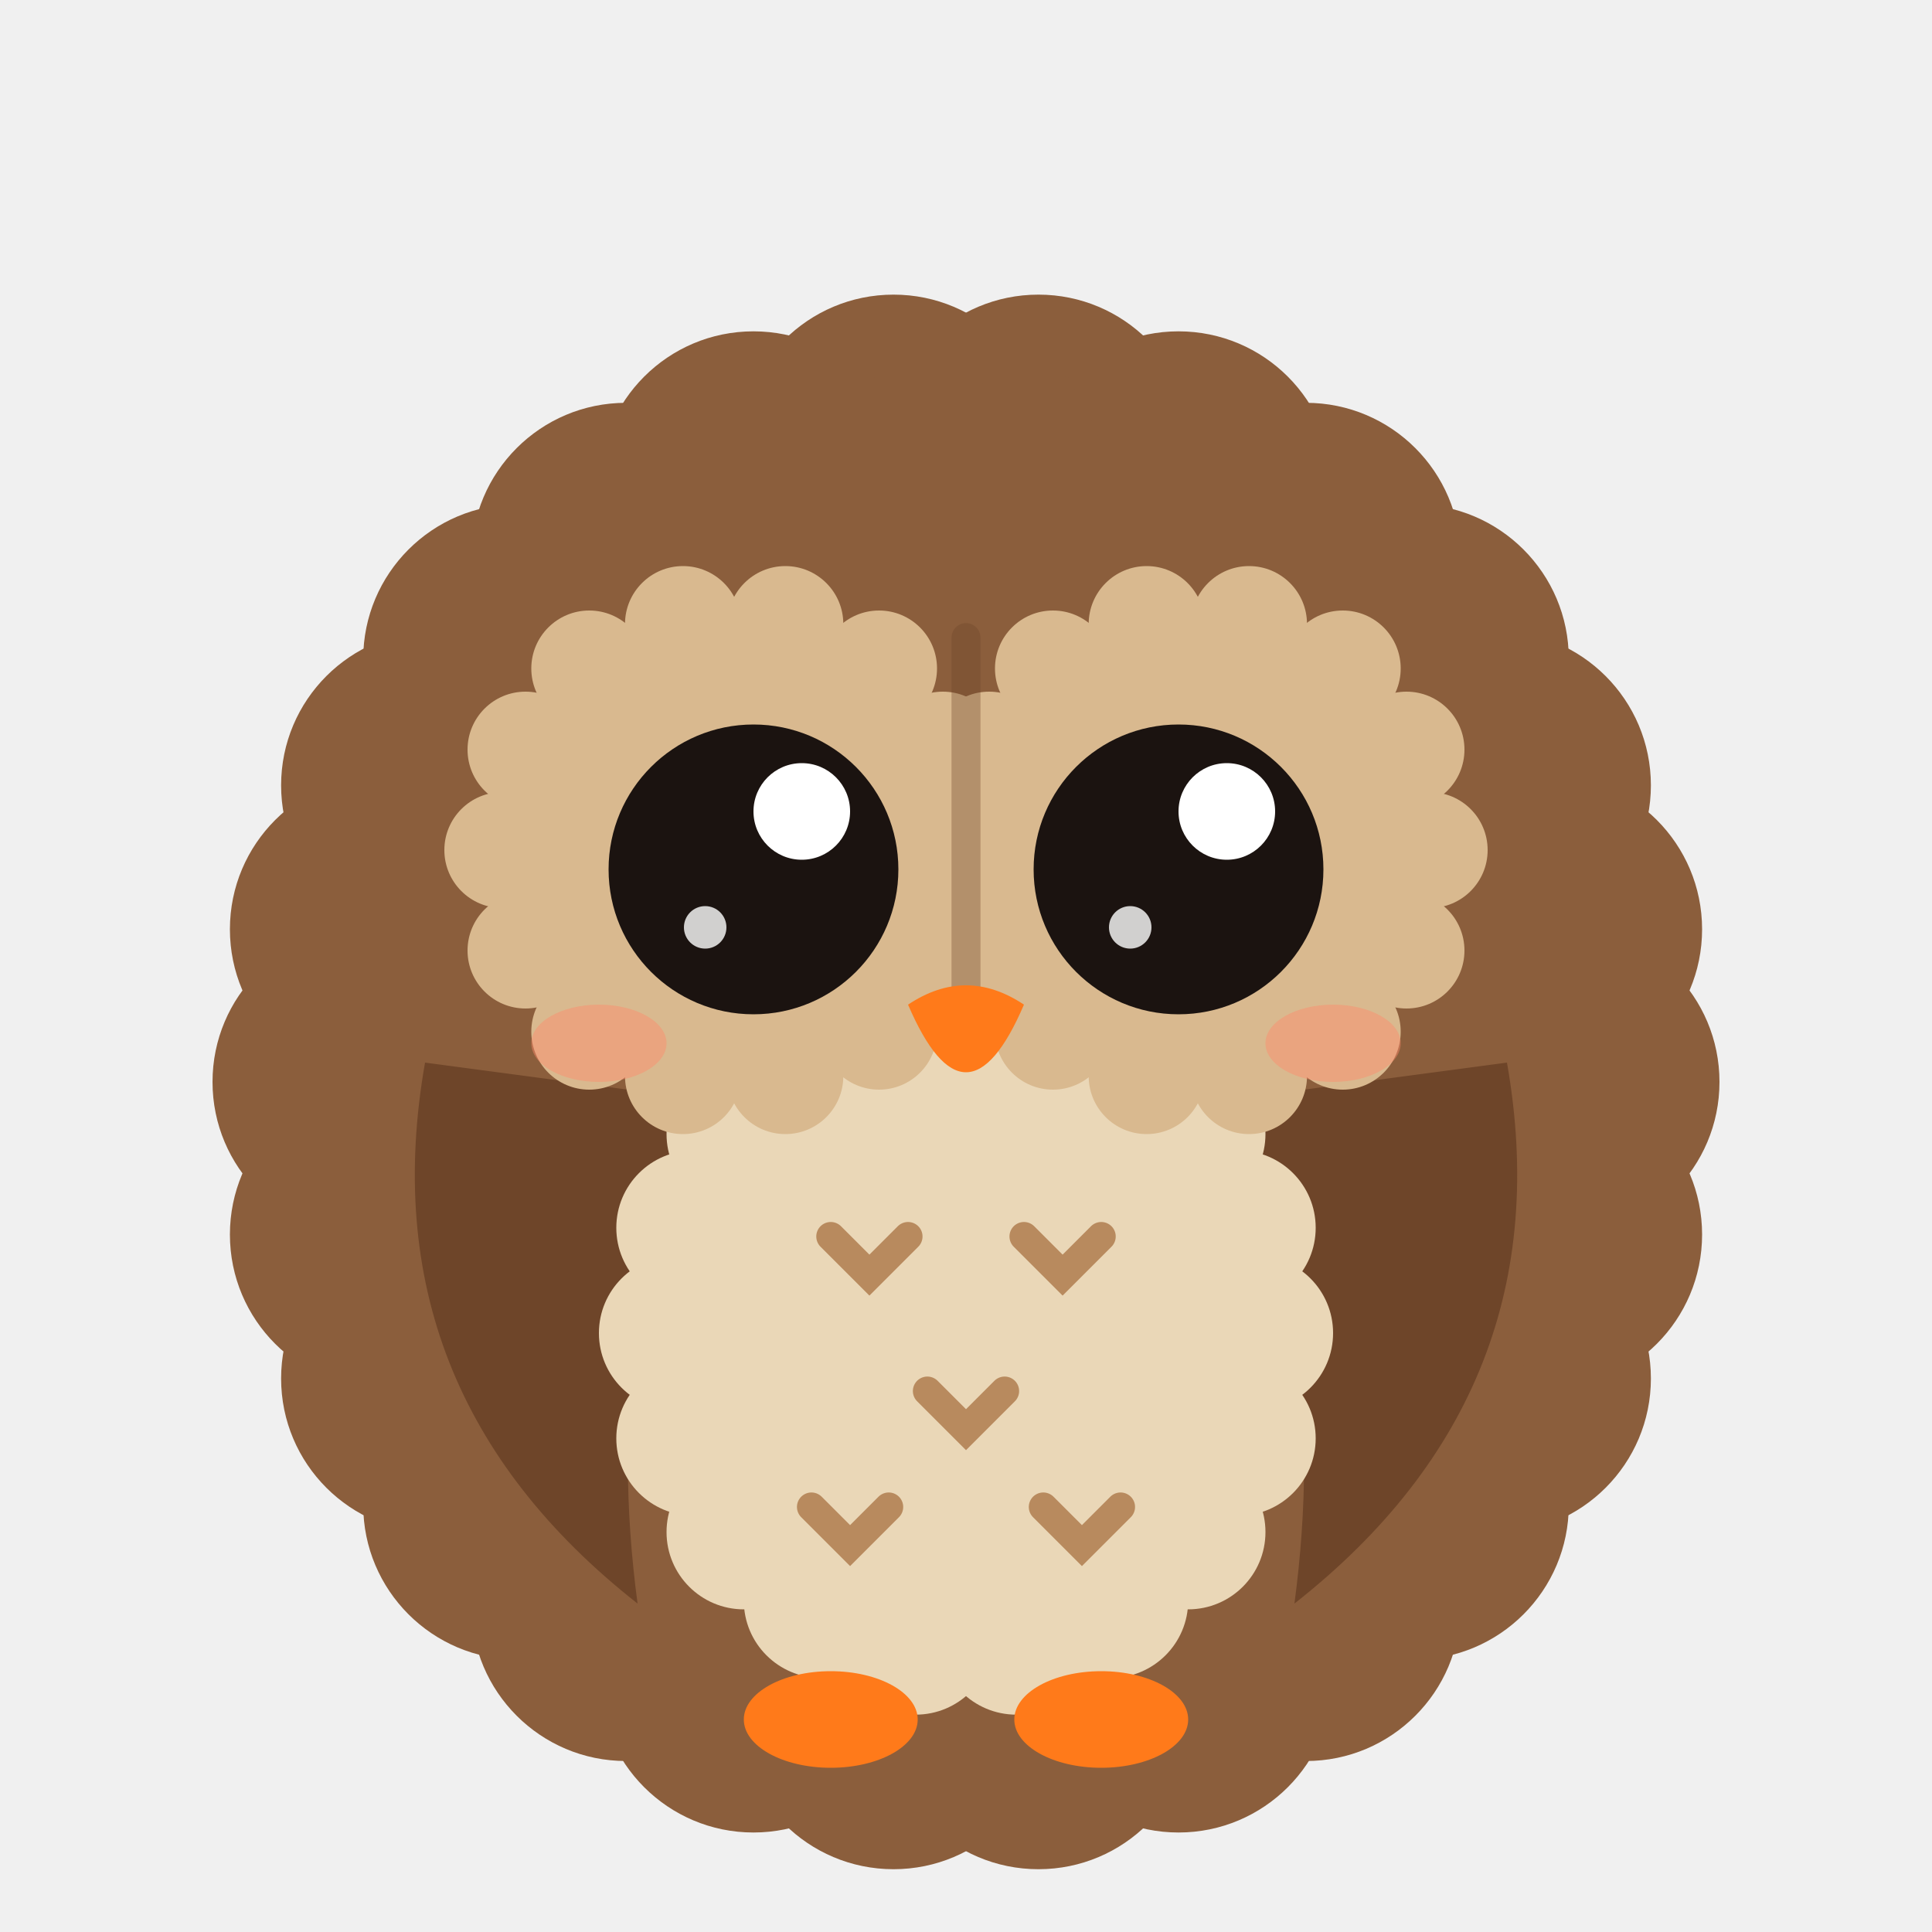
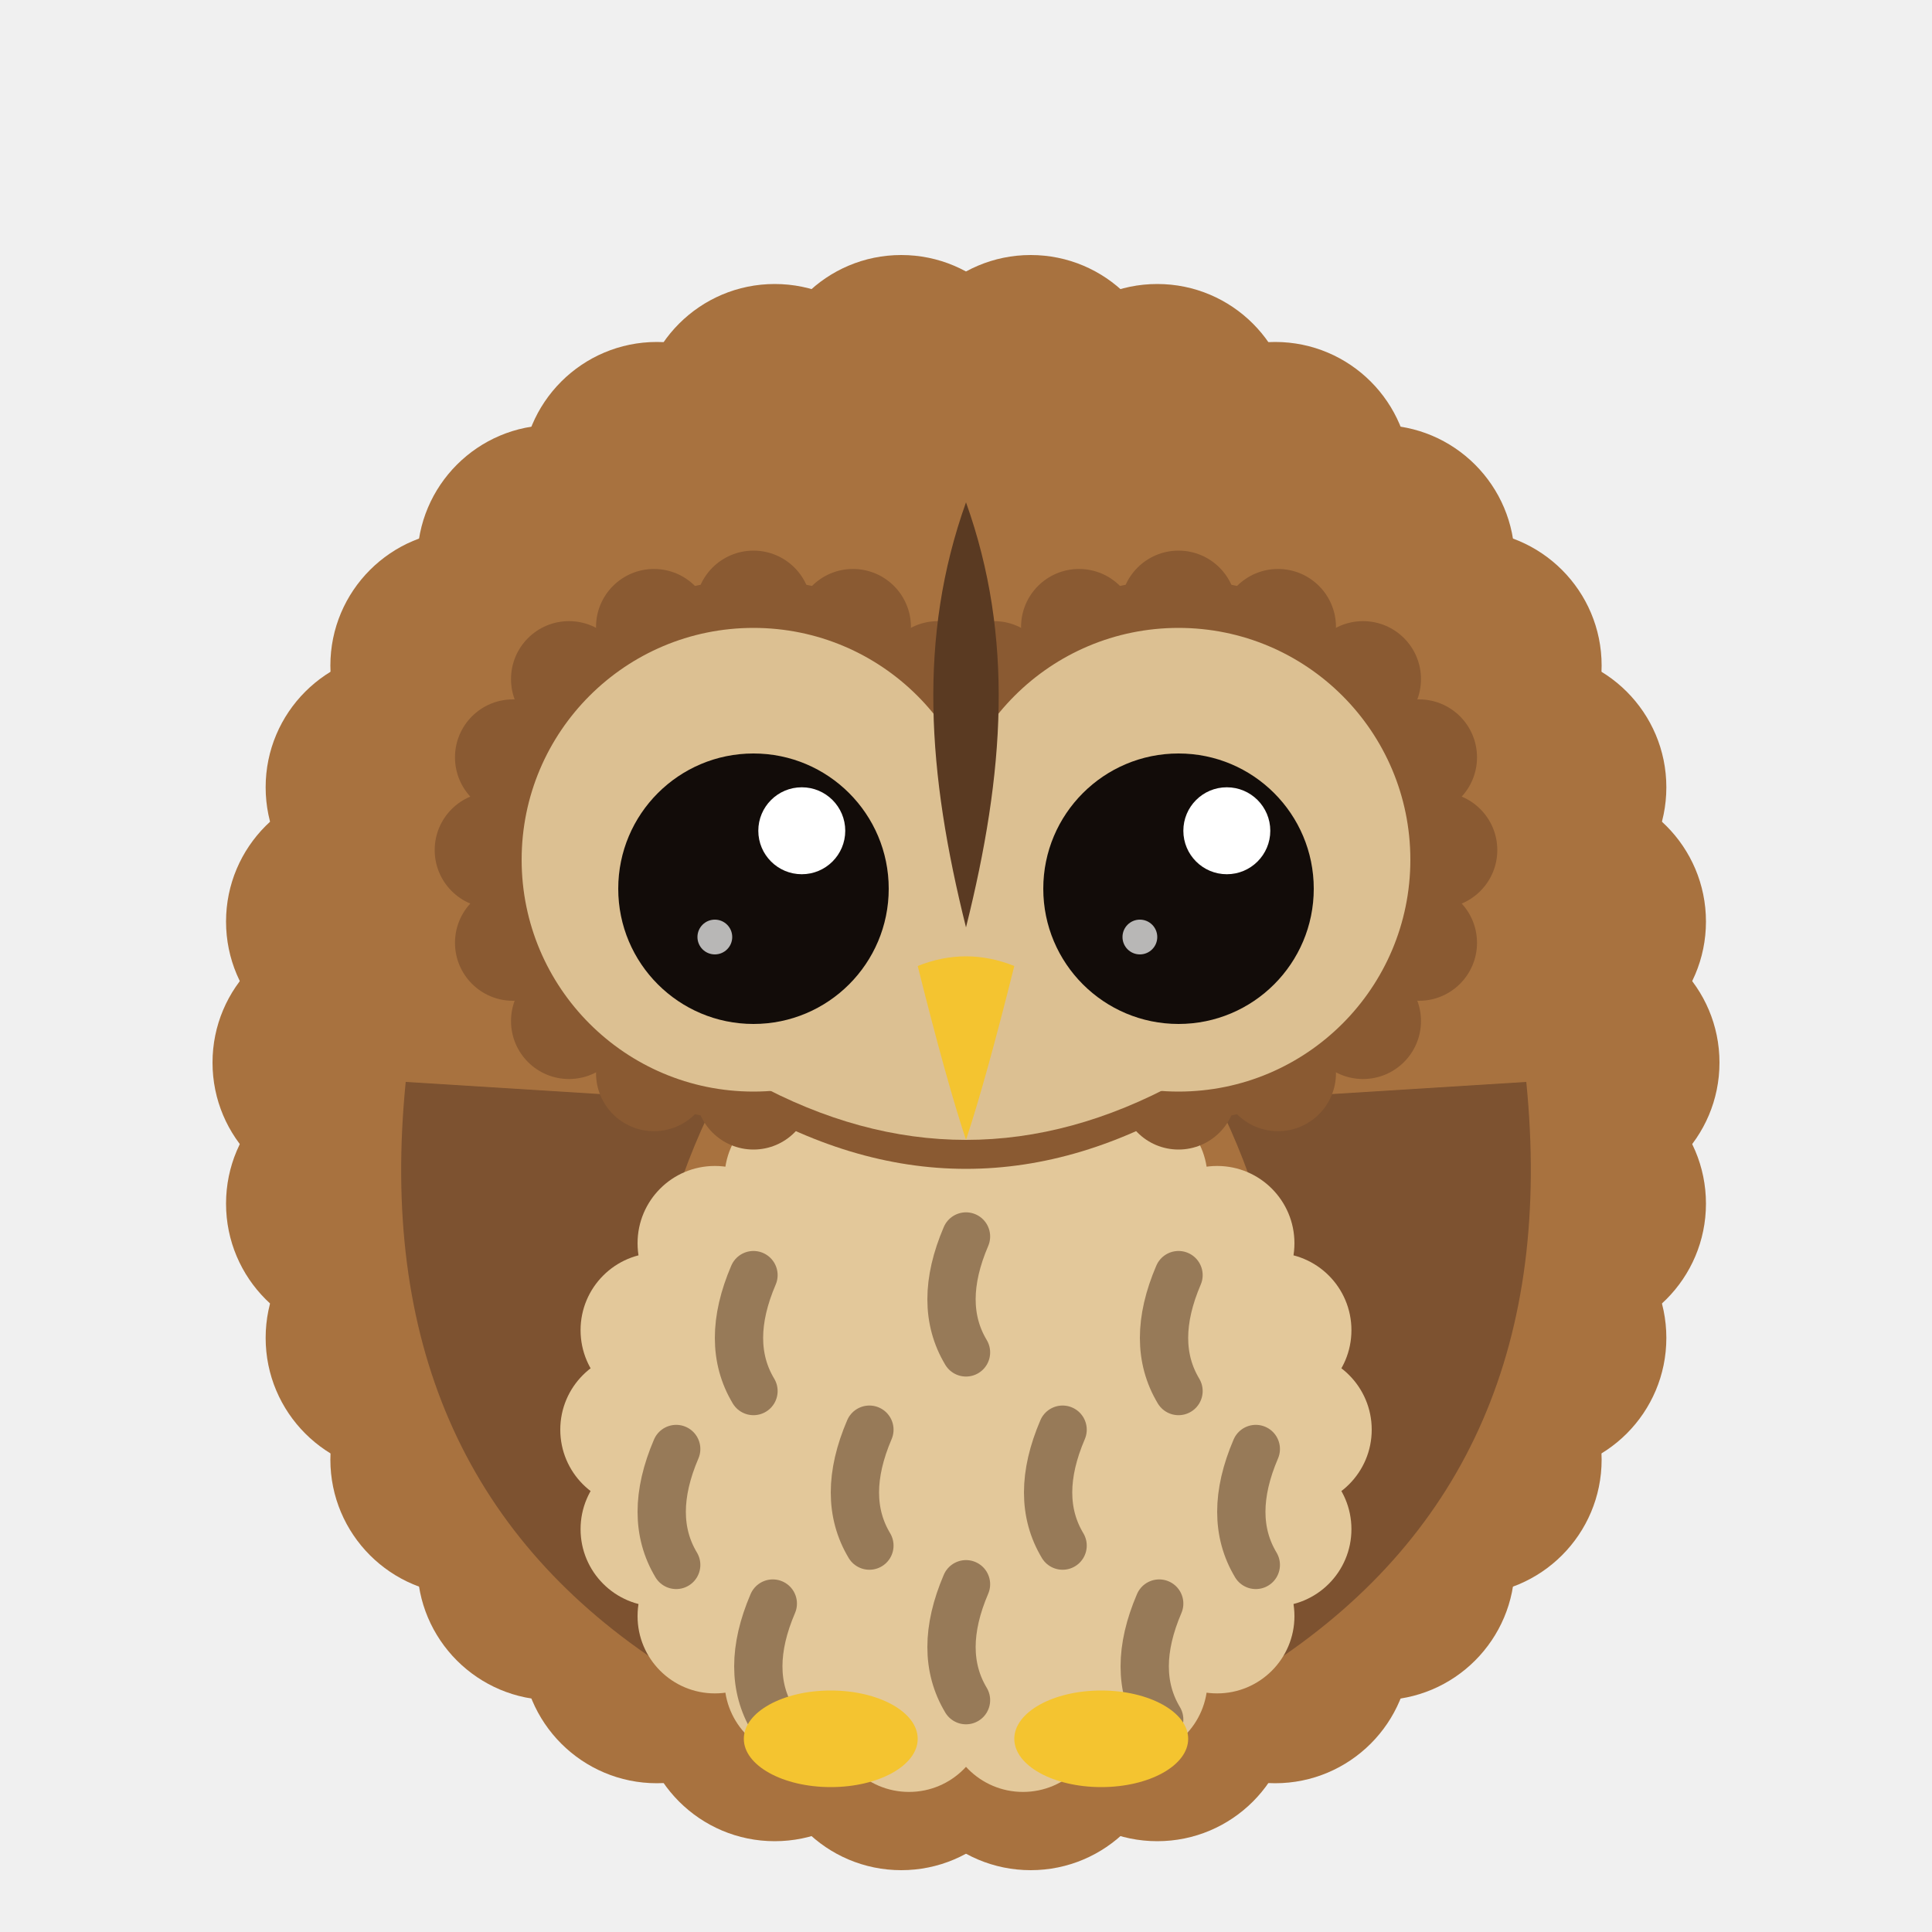
<svg xmlns="http://www.w3.org/2000/svg" viewBox="0 0 200 200">
-   <g>
-     <circle cx="162.0" cy="112.0" r="16" fill="#8b5e3c" />
-     <circle cx="160.2" cy="127.8" r="16" fill="#8b5e3c" />
-     <circle cx="154.9" cy="142.7" r="16" fill="#8b5e3c" />
-     <circle cx="146.4" cy="155.8" r="16" fill="#8b5e3c" />
-     <circle cx="135.2" cy="166.3" r="16" fill="#8b5e3c" />
-     <circle cx="122.0" cy="173.7" r="16" fill="#8b5e3c" />
-     <circle cx="107.5" cy="177.5" r="16" fill="#8b5e3c" />
-     <circle cx="92.5" cy="177.5" r="16" fill="#8b5e3c" />
-     <circle cx="78.0" cy="173.7" r="16" fill="#8b5e3c" />
-     <circle cx="64.8" cy="166.3" r="16" fill="#8b5e3c" />
-     <circle cx="53.6" cy="155.8" r="16" fill="#8b5e3c" />
-     <circle cx="45.1" cy="142.7" r="16" fill="#8b5e3c" />
-     <circle cx="39.8" cy="127.8" r="16" fill="#8b5e3c" />
-     <circle cx="38.0" cy="112.0" r="16" fill="#8b5e3c" />
-     <circle cx="39.8" cy="96.2" r="16" fill="#8b5e3c" />
-     <circle cx="45.1" cy="81.3" r="16" fill="#8b5e3c" />
-     <circle cx="53.6" cy="68.2" r="16" fill="#8b5e3c" />
-     <circle cx="64.8" cy="57.7" r="16" fill="#8b5e3c" />
-     <circle cx="78.0" cy="50.3" r="16" fill="#8b5e3c" />
-     <circle cx="92.5" cy="46.5" r="16" fill="#8b5e3c" />
-     <circle cx="107.5" cy="46.5" r="16" fill="#8b5e3c" />
-     <circle cx="122.0" cy="50.3" r="16" fill="#8b5e3c" />
-     <circle cx="135.2" cy="57.7" r="16" fill="#8b5e3c" />
-     <circle cx="146.4" cy="68.2" r="16" fill="#8b5e3c" />
-     <circle cx="154.9" cy="81.3" r="16" fill="#8b5e3c" />
-     <circle cx="160.2" cy="96.2" r="16" fill="#8b5e3c" />
-     <ellipse cx="100" cy="112" rx="64" ry="68" fill="#8b5e3c" />
-     <path d="M86 46 q6 -14 14 -4 q8 -12 14 4" fill="#8b5e3c" />
-     <path d="M44 110 q-6 34 22 56 q-4 -30 8 -52z" fill="#6e4529" />
-     <path d="M156 110 q6 34 -22 56 q4 -30 -8 -52z" fill="#6e4529" />
-     <circle cx="130.0" cy="138.0" r="8" fill="#ead7b7" />
-     <circle cx="128.2" cy="148.9" r="8" fill="#ead7b7" />
-     <circle cx="123.0" cy="158.6" r="8" fill="#ead7b7" />
-     <circle cx="115.0" cy="165.7" r="8" fill="#ead7b7" />
-     <circle cx="105.2" cy="169.5" r="8" fill="#ead7b7" />
-     <circle cx="94.8" cy="169.5" r="8" fill="#ead7b7" />
-     <circle cx="85.0" cy="165.7" r="8" fill="#ead7b7" />
-     <circle cx="77.0" cy="158.6" r="8" fill="#ead7b7" />
-     <circle cx="71.8" cy="148.9" r="8" fill="#ead7b7" />
-     <circle cx="70.0" cy="138.0" r="8" fill="#ead7b7" />
-     <circle cx="71.8" cy="127.1" r="8" fill="#ead7b7" />
-     <circle cx="77.0" cy="117.4" r="8" fill="#ead7b7" />
-     <circle cx="85.0" cy="110.3" r="8" fill="#ead7b7" />
-     <circle cx="94.8" cy="106.5" r="8" fill="#ead7b7" />
-     <circle cx="105.2" cy="106.5" r="8" fill="#ead7b7" />
-     <circle cx="115.0" cy="110.3" r="8" fill="#ead7b7" />
-     <circle cx="123.0" cy="117.4" r="8" fill="#ead7b7" />
-     <circle cx="128.2" cy="127.1" r="8" fill="#ead7b7" />
-     <ellipse cx="100" cy="138" rx="32" ry="34" fill="#ead7b7" />
-     <g stroke="#b88a5e" stroke-width="3" stroke-linecap="round" fill="none">
-       <path d="M86 128 l4 4 l4 -4" />
-       <path d="M106 128 l4 4 l4 -4" />
-       <path d="M96 144 l4 4 l4 -4" />
-       <path d="M84 156 l4 4 l4 -4" />
-       <path d="M108 156 l4 4 l4 -4" />
-     </g>
-     <circle cx="100.0" cy="88.0" r="6" fill="#d9b98f" />
-     <circle cx="97.6" cy="98.4" r="6" fill="#d9b98f" />
-     <circle cx="91.0" cy="106.8" r="6" fill="#d9b98f" />
-     <circle cx="81.3" cy="111.4" r="6" fill="#d9b98f" />
-     <circle cx="70.7" cy="111.4" r="6" fill="#d9b98f" />
-     <circle cx="61.0" cy="106.8" r="6" fill="#d9b98f" />
-     <circle cx="54.4" cy="98.4" r="6" fill="#d9b98f" />
-     <circle cx="52.0" cy="88.0" r="6" fill="#d9b98f" />
-     <circle cx="54.4" cy="77.6" r="6" fill="#d9b98f" />
-     <circle cx="61.0" cy="69.2" r="6" fill="#d9b98f" />
-     <circle cx="70.7" cy="64.6" r="6" fill="#d9b98f" />
-     <circle cx="81.3" cy="64.6" r="6" fill="#d9b98f" />
-     <circle cx="91.0" cy="69.2" r="6" fill="#d9b98f" />
-     <circle cx="97.6" cy="77.6" r="6" fill="#d9b98f" />
-     <circle cx="148.0" cy="88.0" r="6" fill="#d9b98f" />
-     <circle cx="145.6" cy="98.4" r="6" fill="#d9b98f" />
-     <circle cx="139.0" cy="106.8" r="6" fill="#d9b98f" />
-     <circle cx="129.3" cy="111.4" r="6" fill="#d9b98f" />
-     <circle cx="118.7" cy="111.4" r="6" fill="#d9b98f" />
-     <circle cx="109.0" cy="106.8" r="6" fill="#d9b98f" />
-     <circle cx="102.4" cy="98.4" r="6" fill="#d9b98f" />
-     <circle cx="100.0" cy="88.0" r="6" fill="#d9b98f" />
-     <circle cx="102.4" cy="77.6" r="6" fill="#d9b98f" />
-     <circle cx="109.0" cy="69.2" r="6" fill="#d9b98f" />
-     <circle cx="118.7" cy="64.6" r="6" fill="#d9b98f" />
-     <circle cx="129.3" cy="64.6" r="6" fill="#d9b98f" />
-     <circle cx="139.0" cy="69.2" r="6" fill="#d9b98f" />
-     <circle cx="145.6" cy="77.6" r="6" fill="#d9b98f" />
-     <circle cx="76" cy="88" r="26" fill="#d9b98f" />
-     <circle cx="124" cy="88" r="26" fill="#d9b98f" />
-     <path d="M100 66 v40" stroke="#6e4529" stroke-width="3" stroke-linecap="round" opacity=".35" />
-     <circle cx="78" cy="90" r="15" fill="#1b1310" />
-     <circle cx="122" cy="90" r="15" fill="#1b1310" />
-     <circle cx="83" cy="84" r="5" fill="#fff" />
-     <circle cx="127" cy="84" r="5" fill="#fff" />
-     <circle cx="73" cy="96" r="2.2" fill="#fff" opacity=".8" />
-     <circle cx="117" cy="96" r="2.2" fill="#fff" opacity=".8" />
-     <ellipse cx="62" cy="108" rx="7" ry="4" fill="#ff8a6a" opacity=".45" />
-     <ellipse cx="138" cy="108" rx="7" ry="4" fill="#ff8a6a" opacity=".45" />
-     <path d="M94 104 q6 14 12 0 q-6 -4 -12 0z" fill="#ff7a1a" />
-     <g fill="#ff7a1a">
-       <ellipse cx="86" cy="178" rx="9" ry="5" />
-       <ellipse cx="114" cy="178" rx="9" ry="5" />
-     </g>
+   <circle cx="164.0" cy="110.0" r="14" fill="#a8723f" />
+   <circle cx="162.6" cy="124.6" r="14" fill="#a8723f" />
+   <circle cx="158.5" cy="138.5" r="14" fill="#a8723f" />
+   <circle cx="151.8" cy="151.1" r="14" fill="#a8723f" />
+   <circle cx="142.8" cy="162.0" r="14" fill="#a8723f" />
+   <circle cx="132.0" cy="170.6" r="14" fill="#a8723f" />
+   <circle cx="119.8" cy="176.6" r="14" fill="#a8723f" />
+   <circle cx="106.7" cy="179.6" r="14" fill="#a8723f" />
+   <circle cx="93.3" cy="179.6" r="14" fill="#a8723f" />
+   <circle cx="80.2" cy="176.6" r="14" fill="#a8723f" />
+   <circle cx="68.0" cy="170.6" r="14" fill="#a8723f" />
+   <circle cx="57.2" cy="162.0" r="14" fill="#a8723f" />
+   <circle cx="48.2" cy="151.1" r="14" fill="#a8723f" />
+   <circle cx="41.5" cy="138.5" r="14" fill="#a8723f" />
+   <circle cx="37.4" cy="124.6" r="14" fill="#a8723f" />
+   <circle cx="36.0" cy="110.0" r="14" fill="#a8723f" />
+   <circle cx="37.4" cy="95.4" r="14" fill="#a8723f" />
+   <circle cx="41.5" cy="81.5" r="14" fill="#a8723f" />
+   <circle cx="48.2" cy="68.9" r="14" fill="#a8723f" />
+   <circle cx="57.2" cy="58.0" r="14" fill="#a8723f" />
+   <circle cx="68.0" cy="49.4" r="14" fill="#a8723f" />
+   <circle cx="80.2" cy="43.4" r="14" fill="#a8723f" />
+   <circle cx="93.3" cy="40.4" r="14" fill="#a8723f" />
+   <circle cx="106.7" cy="40.4" r="14" fill="#a8723f" />
+   <circle cx="119.8" cy="43.4" r="14" fill="#a8723f" />
+   <circle cx="132.0" cy="49.4" r="14" fill="#a8723f" />
+   <circle cx="142.8" cy="58.0" r="14" fill="#a8723f" />
+   <circle cx="151.8" cy="68.9" r="14" fill="#a8723f" />
+   <circle cx="158.5" cy="81.5" r="14" fill="#a8723f" />
+   <circle cx="162.6" cy="95.4" r="14" fill="#a8723f" />
+   <ellipse cx="100" cy="110" rx="66" ry="72" fill="#a8723f" />
+   <path d="M42 112 q-4 40 26 60 q-6 -34 6 -58z" fill="#7d5230" />
+   <path d="M158 112 q4 40 -26 60 q6 -34 -6 -58z" fill="#7d5230" />
+   <circle cx="134.0" cy="148.0" r="8" fill="#e3c89a" />
+   <circle cx="131.9" cy="158.3" r="8" fill="#e3c89a" />
+   <circle cx="126.0" cy="167.3" r="8" fill="#e3c89a" />
+   <circle cx="117.0" cy="174.0" r="8" fill="#e3c89a" />
+   <circle cx="105.9" cy="177.5" r="8" fill="#e3c89a" />
+   <circle cx="94.1" cy="177.5" r="8" fill="#e3c89a" />
+   <circle cx="83.0" cy="174.0" r="8" fill="#e3c89a" />
+   <circle cx="74.0" cy="167.3" r="8" fill="#e3c89a" />
+   <circle cx="68.1" cy="158.3" r="8" fill="#e3c89a" />
+   <circle cx="66.0" cy="148.0" r="8" fill="#e3c89a" />
+   <circle cx="68.1" cy="137.7" r="8" fill="#e3c89a" />
+   <circle cx="74.0" cy="128.7" r="8" fill="#e3c89a" />
+   <circle cx="83.0" cy="122.0" r="8" fill="#e3c89a" />
+   <circle cx="94.1" cy="118.5" r="8" fill="#e3c89a" />
+   <circle cx="105.9" cy="118.5" r="8" fill="#e3c89a" />
+   <circle cx="117.0" cy="122.0" r="8" fill="#e3c89a" />
+   <circle cx="126.0" cy="128.7" r="8" fill="#e3c89a" />
+   <circle cx="131.9" cy="137.7" r="8" fill="#e3c89a" />
+   <ellipse cx="100" cy="148" rx="36" ry="32" fill="#e3c89a" />
+   <path d="M78 132 q-3 7 0 12" stroke="#5a3a22" stroke-width="5" stroke-linecap="round" fill="none" opacity=".55" />
+   <path d="M100 128 q-3 7 0 12" stroke="#5a3a22" stroke-width="5" stroke-linecap="round" fill="none" opacity=".55" />
+   <path d="M122 132 q-3 7 0 12" stroke="#5a3a22" stroke-width="5" stroke-linecap="round" fill="none" opacity=".55" />
+   <path d="M70 150 q-3 7 0 12" stroke="#5a3a22" stroke-width="5" stroke-linecap="round" fill="none" opacity=".55" />
+   <path d="M90 148 q-3 7 0 12" stroke="#5a3a22" stroke-width="5" stroke-linecap="round" fill="none" opacity=".55" />
+   <path d="M110 148 q-3 7 0 12" stroke="#5a3a22" stroke-width="5" stroke-linecap="round" fill="none" opacity=".55" />
+   <path d="M130 150 q-3 7 0 12" stroke="#5a3a22" stroke-width="5" stroke-linecap="round" fill="none" opacity=".55" />
+   <path d="M80 166 q-3 7 0 12" stroke="#5a3a22" stroke-width="5" stroke-linecap="round" fill="none" opacity=".55" />
+   <path d="M100 164 q-3 7 0 12" stroke="#5a3a22" stroke-width="5" stroke-linecap="round" fill="none" opacity=".55" />
+   <path d="M120 166 q-3 7 0 12" stroke="#5a3a22" stroke-width="5" stroke-linecap="round" fill="none" opacity=".55" />
+   <circle cx="105.0" cy="88.0" r="6" fill="#8a5a32" />
+   <circle cx="102.9" cy="97.6" r="6" fill="#8a5a32" />
+   <circle cx="97.1" cy="105.7" r="6" fill="#8a5a32" />
+   <circle cx="88.3" cy="111.1" r="6" fill="#8a5a32" />
+   <circle cx="78.0" cy="113.0" r="6" fill="#8a5a32" />
+   <circle cx="67.7" cy="111.1" r="6" fill="#8a5a32" />
+   <circle cx="58.9" cy="105.7" r="6" fill="#8a5a32" />
+   <circle cx="53.1" cy="97.6" r="6" fill="#8a5a32" />
+   <circle cx="51.0" cy="88.0" r="6" fill="#8a5a32" />
+   <circle cx="53.1" cy="78.4" r="6" fill="#8a5a32" />
+   <circle cx="58.9" cy="70.3" r="6" fill="#8a5a32" />
+   <circle cx="67.7" cy="64.9" r="6" fill="#8a5a32" />
+   <circle cx="78.0" cy="63.0" r="6" fill="#8a5a32" />
+   <circle cx="88.3" cy="64.9" r="6" fill="#8a5a32" />
+   <circle cx="97.1" cy="70.3" r="6" fill="#8a5a32" />
+   <circle cx="102.9" cy="78.4" r="6" fill="#8a5a32" />
+   <circle cx="149.0" cy="88.0" r="6" fill="#8a5a32" />
+   <circle cx="146.9" cy="97.6" r="6" fill="#8a5a32" />
+   <circle cx="141.1" cy="105.7" r="6" fill="#8a5a32" />
+   <circle cx="132.3" cy="111.1" r="6" fill="#8a5a32" />
+   <circle cx="122.0" cy="113.0" r="6" fill="#8a5a32" />
+   <circle cx="111.7" cy="111.1" r="6" fill="#8a5a32" />
+   <circle cx="102.9" cy="105.7" r="6" fill="#8a5a32" />
+   <circle cx="97.1" cy="97.6" r="6" fill="#8a5a32" />
+   <circle cx="95.0" cy="88.0" r="6" fill="#8a5a32" />
+   <circle cx="97.1" cy="78.4" r="6" fill="#8a5a32" />
+   <circle cx="102.9" cy="70.3" r="6" fill="#8a5a32" />
+   <circle cx="111.7" cy="64.9" r="6" fill="#8a5a32" />
+   <circle cx="122.0" cy="63.0" r="6" fill="#8a5a32" />
+   <circle cx="132.3" cy="64.9" r="6" fill="#8a5a32" />
+   <circle cx="141.1" cy="70.3" r="6" fill="#8a5a32" />
+   <circle cx="146.9" cy="78.4" r="6" fill="#8a5a32" />
+   <circle cx="78" cy="88" r="28" fill="#8a5a32" />
+   <circle cx="122" cy="88" r="28" fill="#8a5a32" />
+   <path d="M52 92 Q100 150 148 92" fill="#8a5a32" />
+   <circle cx="78" cy="89" r="24" fill="#dcc092" />
+   <circle cx="122" cy="89" r="24" fill="#dcc092" />
+   <path d="M56 94 Q100 142 144 94 L144 90 L56 90z" fill="#dcc092" />
+   <path d="M100 52 C95 66 96 80 100 96 C104 80 105 66 100 52z" fill="#5a3a22" />
+   <circle cx="78" cy="92" r="14" fill="#120c09" />
+   <circle cx="122" cy="92" r="14" fill="#120c09" />
+   <circle cx="83" cy="86" r="4.5" fill="#fff" />
+   <circle cx="127" cy="86" r="4.5" fill="#fff" />
+   <circle cx="74" cy="97" r="1.8" fill="#fff" opacity=".7" />
+   <circle cx="118" cy="97" r="1.8" fill="#fff" opacity=".7" />
+   <path d="M95 100 Q100 98 105 100 Q102 112 100 118 Q98 112 95 100z" fill="#f4c430" />
+   <g fill="#f4c430">
+     <ellipse cx="86" cy="180" rx="9" ry="5" />
+     <ellipse cx="114" cy="180" rx="9" ry="5" />
  </g>
</svg>
